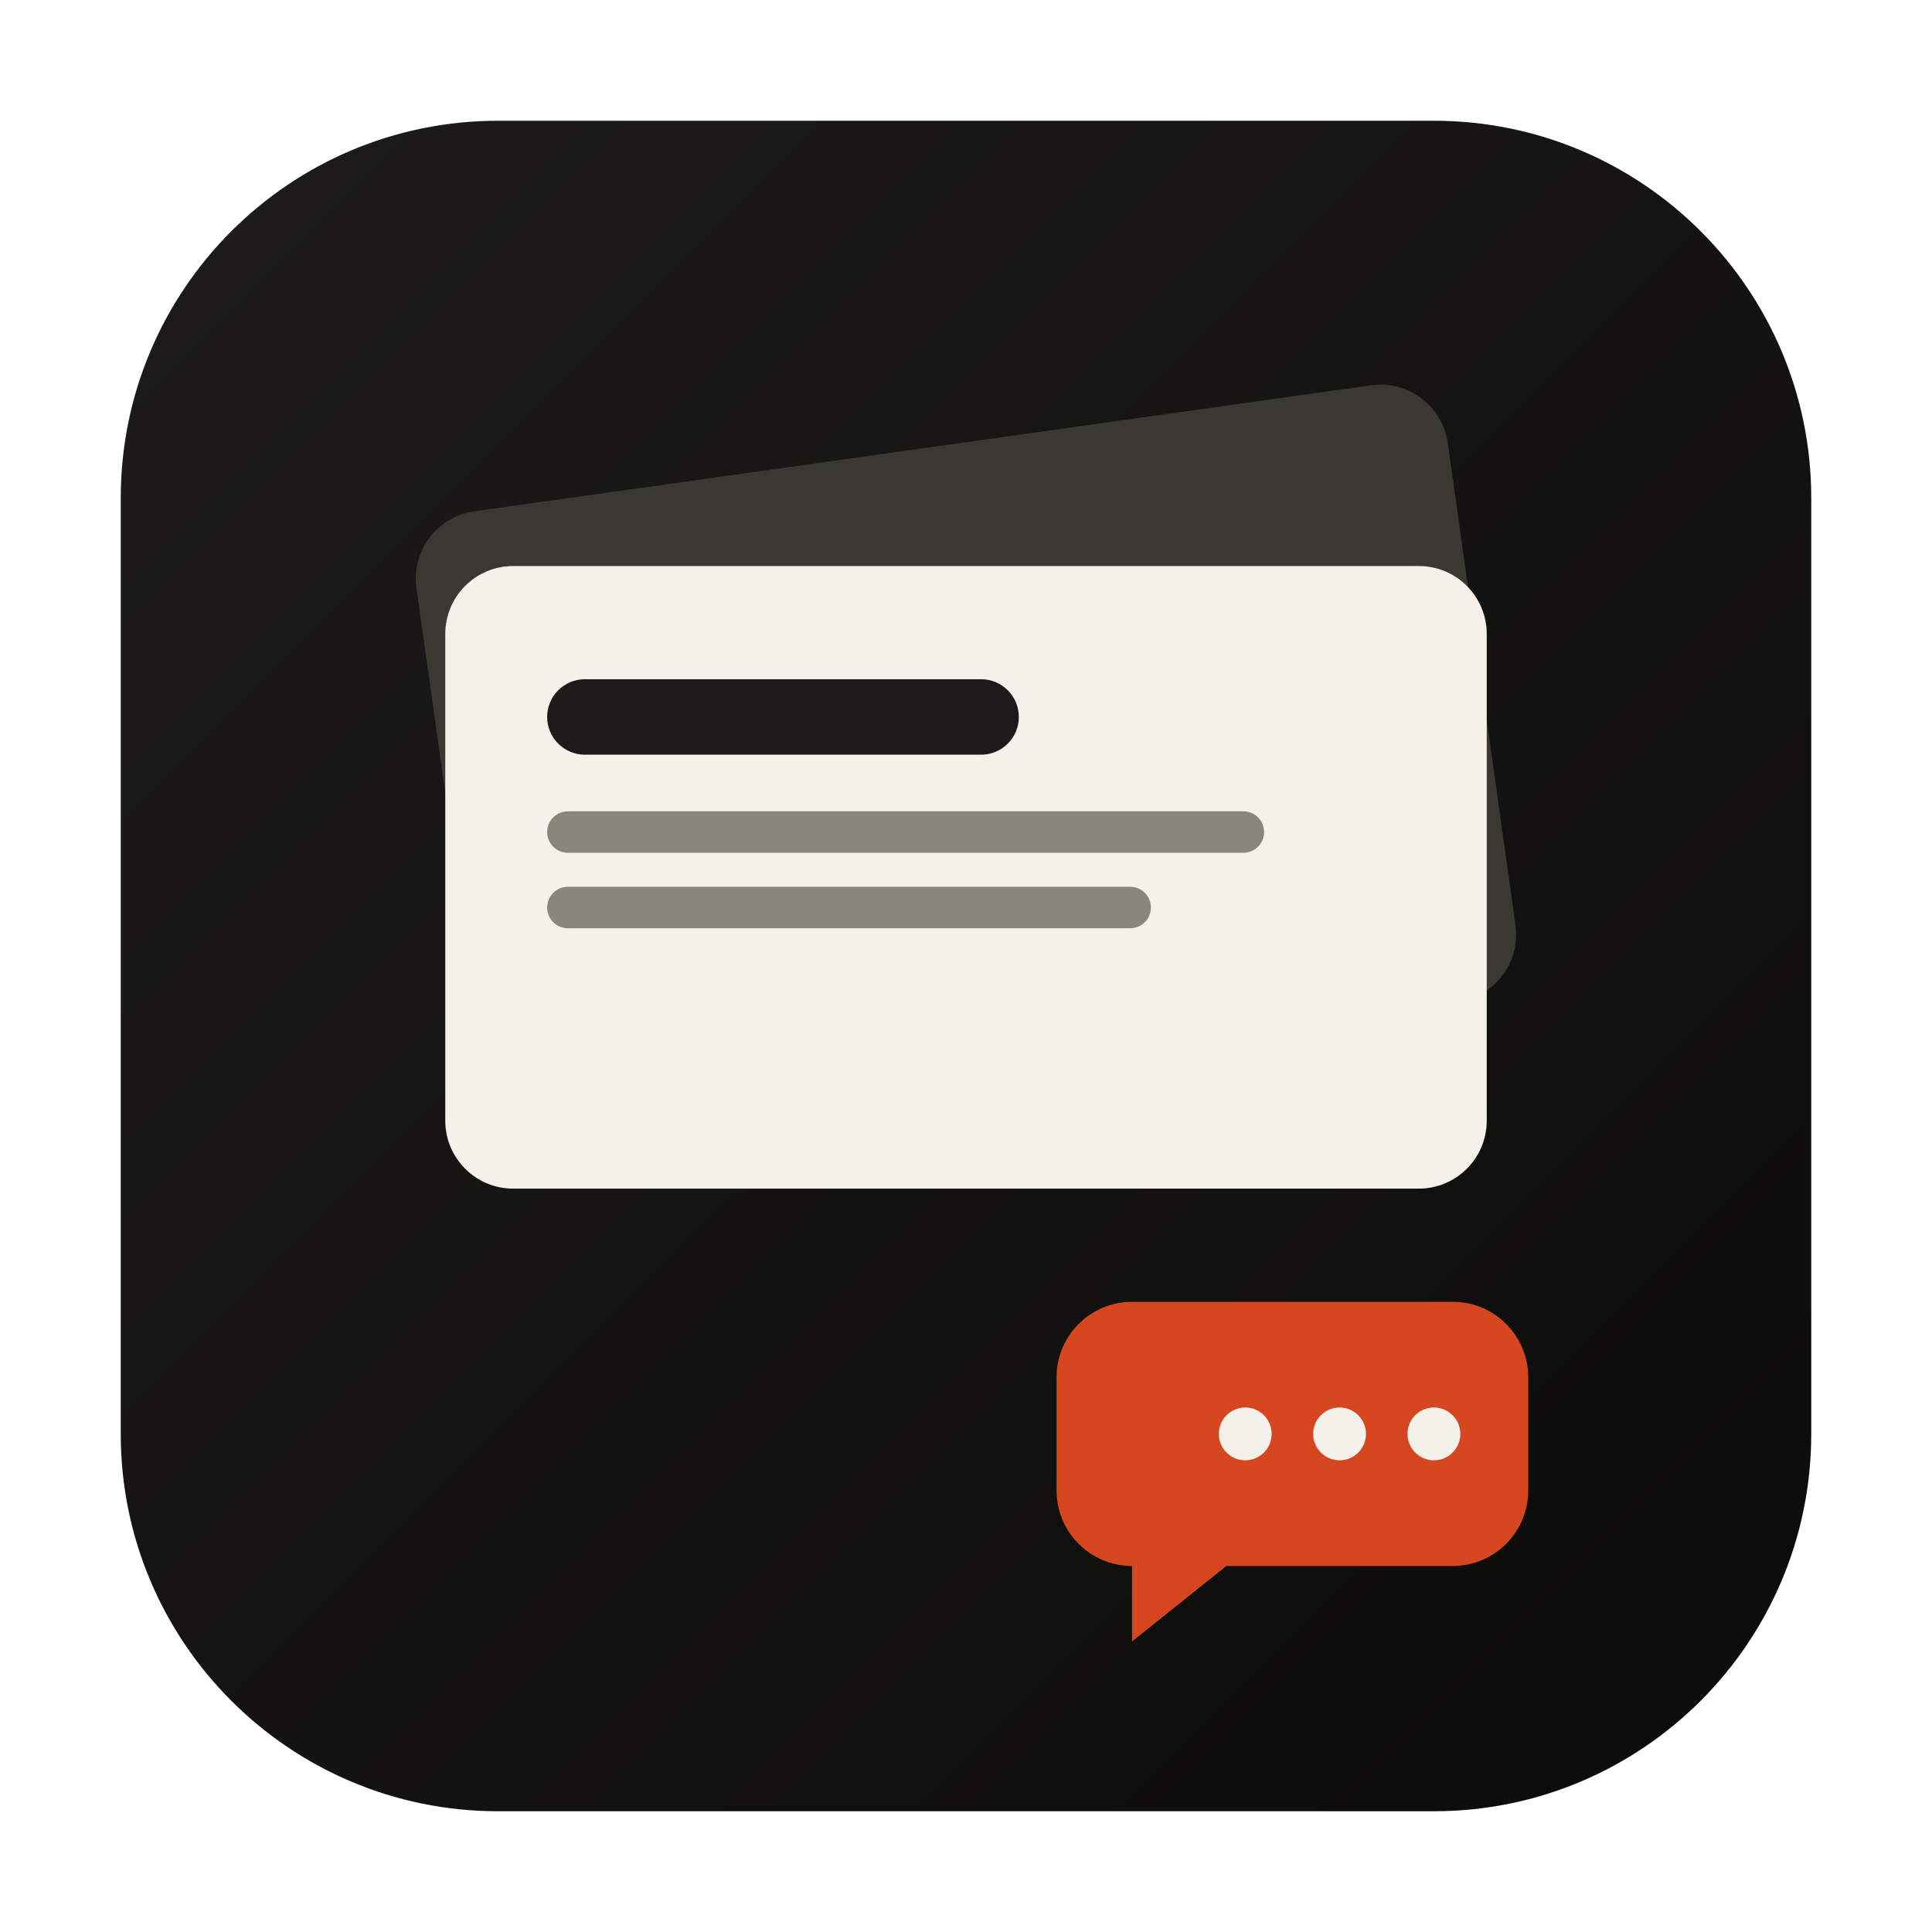
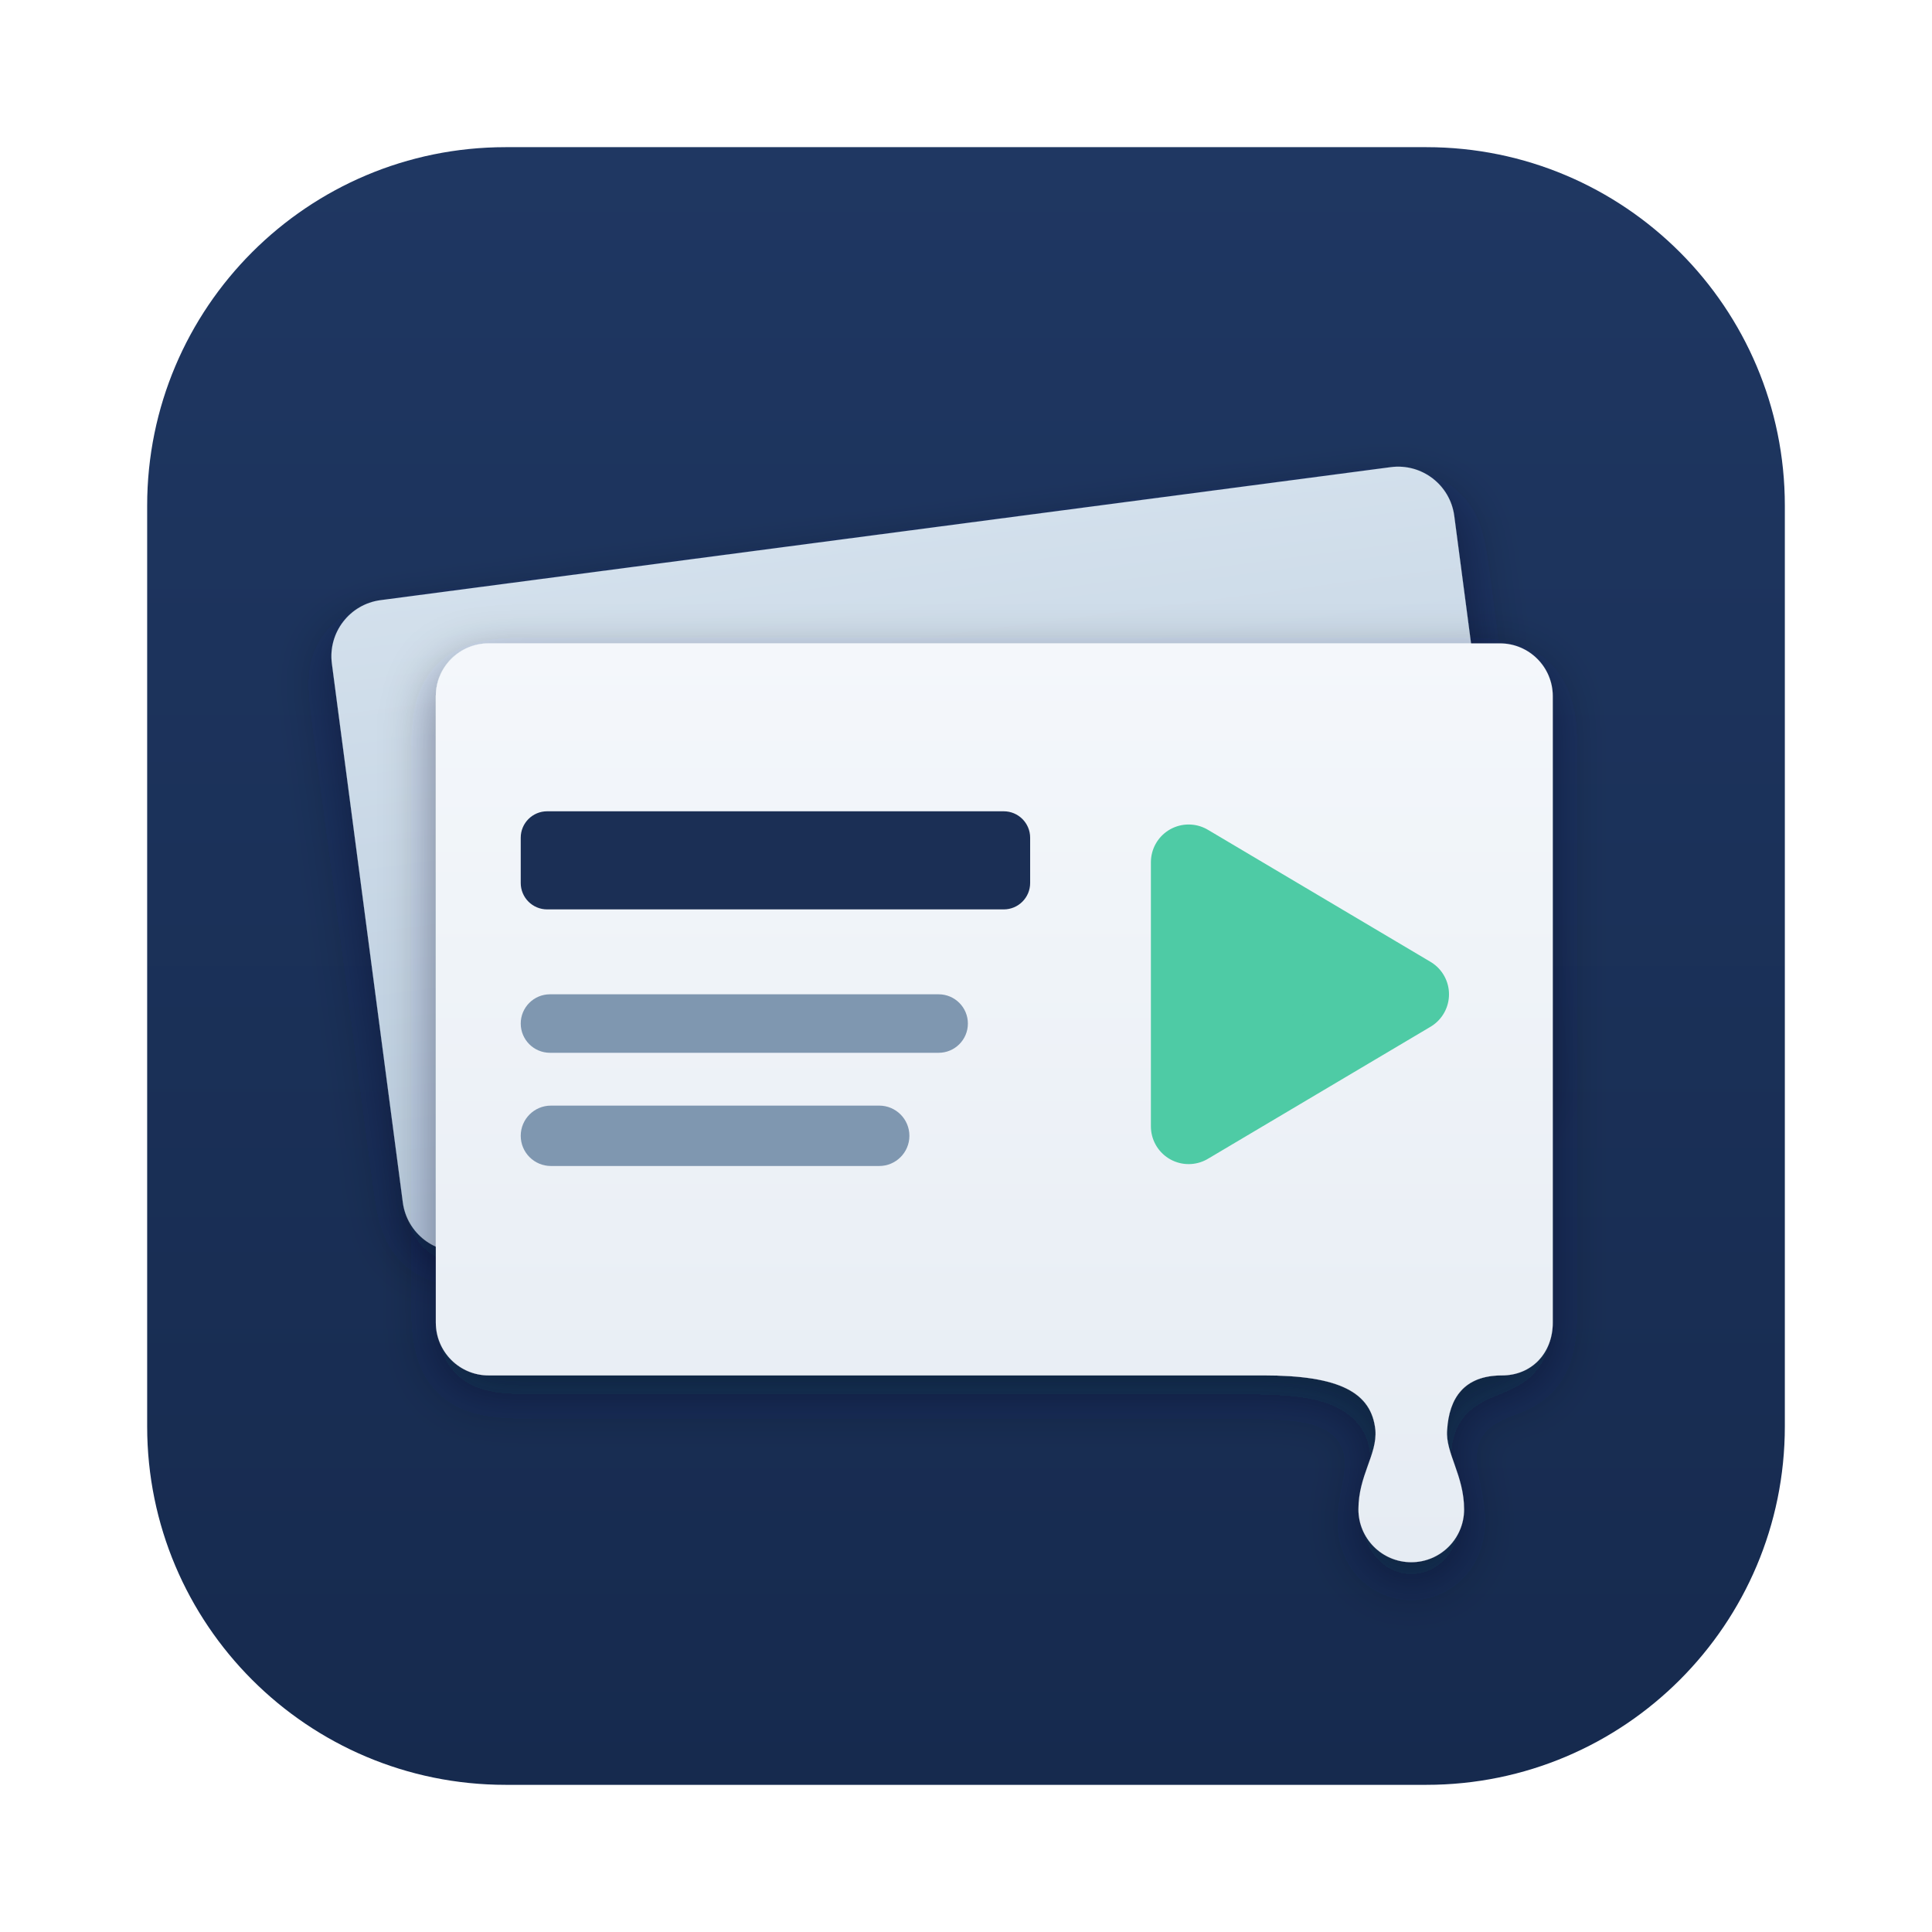
<svg xmlns="http://www.w3.org/2000/svg" width="1024" height="1024" viewBox="0 0 1024 1024">
  <defs>
-     <linearGradient id="bg" x1="0" y1="0" x2="1" y2="1">
-       <stop offset="0" stop-color="#1d1c1a" />
-       <stop offset="1" stop-color="#0b0b0a" />
+     <linearGradient id="bg" x1="0" y1="0" x2="0" y2="1">
+       <stop offset="0" stop-color="#1f3762" />
+       <stop offset="1" stop-color="#162a4e" />
    </linearGradient>
+     <linearGradient id="back" x1="0" y1="0" x2="0" y2="1">
+       <stop offset="0" stop-color="#d3e0ec" />
+       <stop offset="1" stop-color="#b9cbdd" />
+     </linearGradient>
+     <linearGradient id="front" gradientUnits="userSpaceOnUse" x1="0" y1="341" x2="0" y2="826">
+       <stop offset="0" stop-color="#f4f7fb" />
+       <stop offset="1" stop-color="#e6ecf3" />
+     </linearGradient>
+     <filter id="shadow" x="-20%" y="-20%" width="140%" height="150%">
+       <feDropShadow dx="0" dy="10" stdDeviation="14" flood-color="#08142b" flood-opacity="0.45" />
+     </filter>
  </defs>
-   <rect x="64" y="64" width="896" height="896" rx="200" fill="url(#bg)" />
-   <rect x="236" y="236" width="552" height="330" rx="36" fill="#3a3833" transform="rotate(-8 512 401)" />
-   <rect x="236" y="300" width="552" height="330" rx="36" fill="#f4f1ea" />
-   <rect x="290" y="360" width="250" height="40" rx="20" fill="#1c1b19" />
-   <rect x="290" y="430" width="380" height="22" rx="11" fill="#8b867c" />
-   <rect x="290" y="470" width="320" height="22" rx="11" fill="#8b867c" />
-   <path d="M600 690 h170 a40 40 0 0 1 40 40 v60 a40 40 0 0 1 -40 40 h-120 l-50 40 v-40 a40 40 0 0 1 -40 -40 v-60 a40 40 0 0 1 40 -40z" fill="#d6461f" />
-   <circle cx="660" cy="760" r="14" fill="#f4f1ea" />
-   <circle cx="710" cy="760" r="14" fill="#f4f1ea" />
-   <circle cx="760" cy="760" r="14" fill="#f4f1ea" />
+   <rect x="78" y="78" width="868" height="868" rx="190" fill="url(#bg)" />
+   <rect x="172" y="322" width="600" height="348" rx="30" fill="url(#back)" transform="rotate(-7.5 172 322)" filter="url(#shadow)" />
+   <path fill="url(#front)" filter="url(#shadow)" d="     M259 341 H795 A28 28 0 0 1 823 369 V701     C823 717 812 729 796 729     C776 729 768 741 767 758     C766 770 776 782 776 800     A28 28 0 0 1 720 800     C720 782 730 771 729 758     C727 738 710 729 670 729     H259 A28 28 0 0 1 231 701 V369 A28 28 0 0 1 259 341 Z" />
+   <rect x="276" y="430" width="270" height="52" rx="14" fill="#1b2f55" />
+   <rect x="276" y="527" width="237" height="31" rx="15.5" fill="#7f97b0" />
+   <rect x="276" y="586" width="206" height="32" rx="16" fill="#7f97b0" />
+   <path d="M630 457 L630 597 L748 527 Z" fill="#4ecba5" stroke="#4ecba5" stroke-width="40" stroke-linejoin="round" />
</svg>
